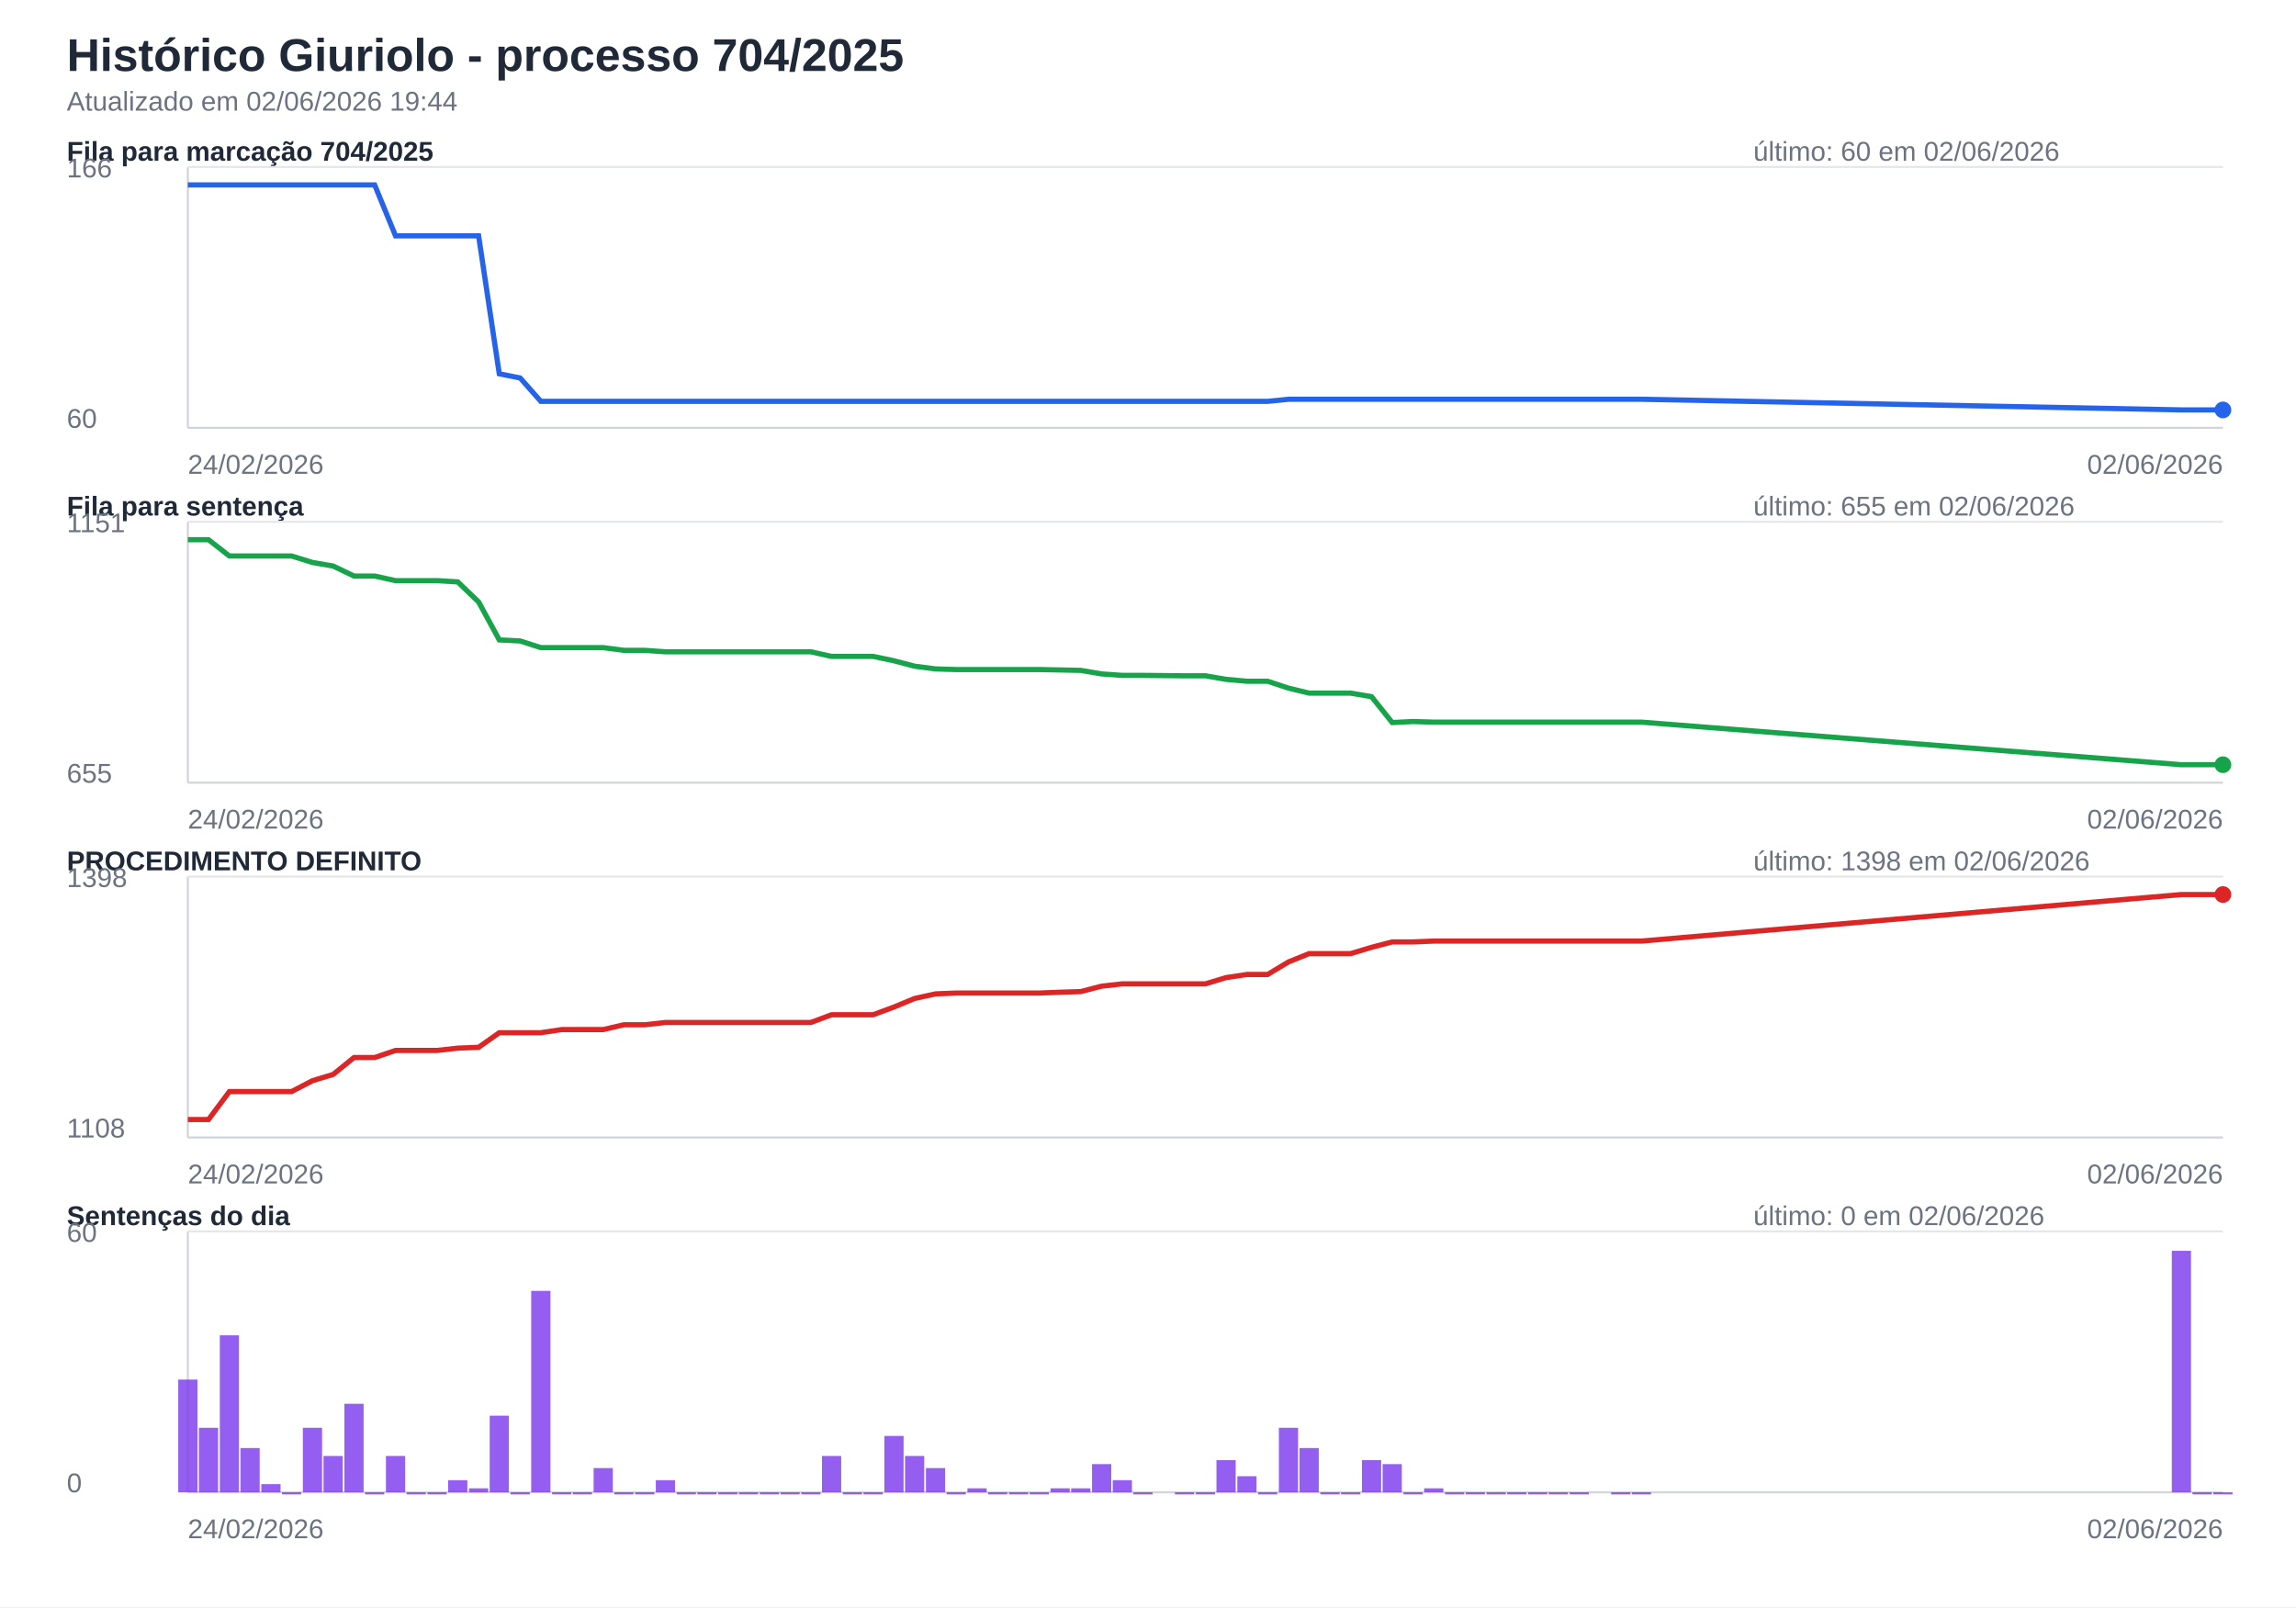
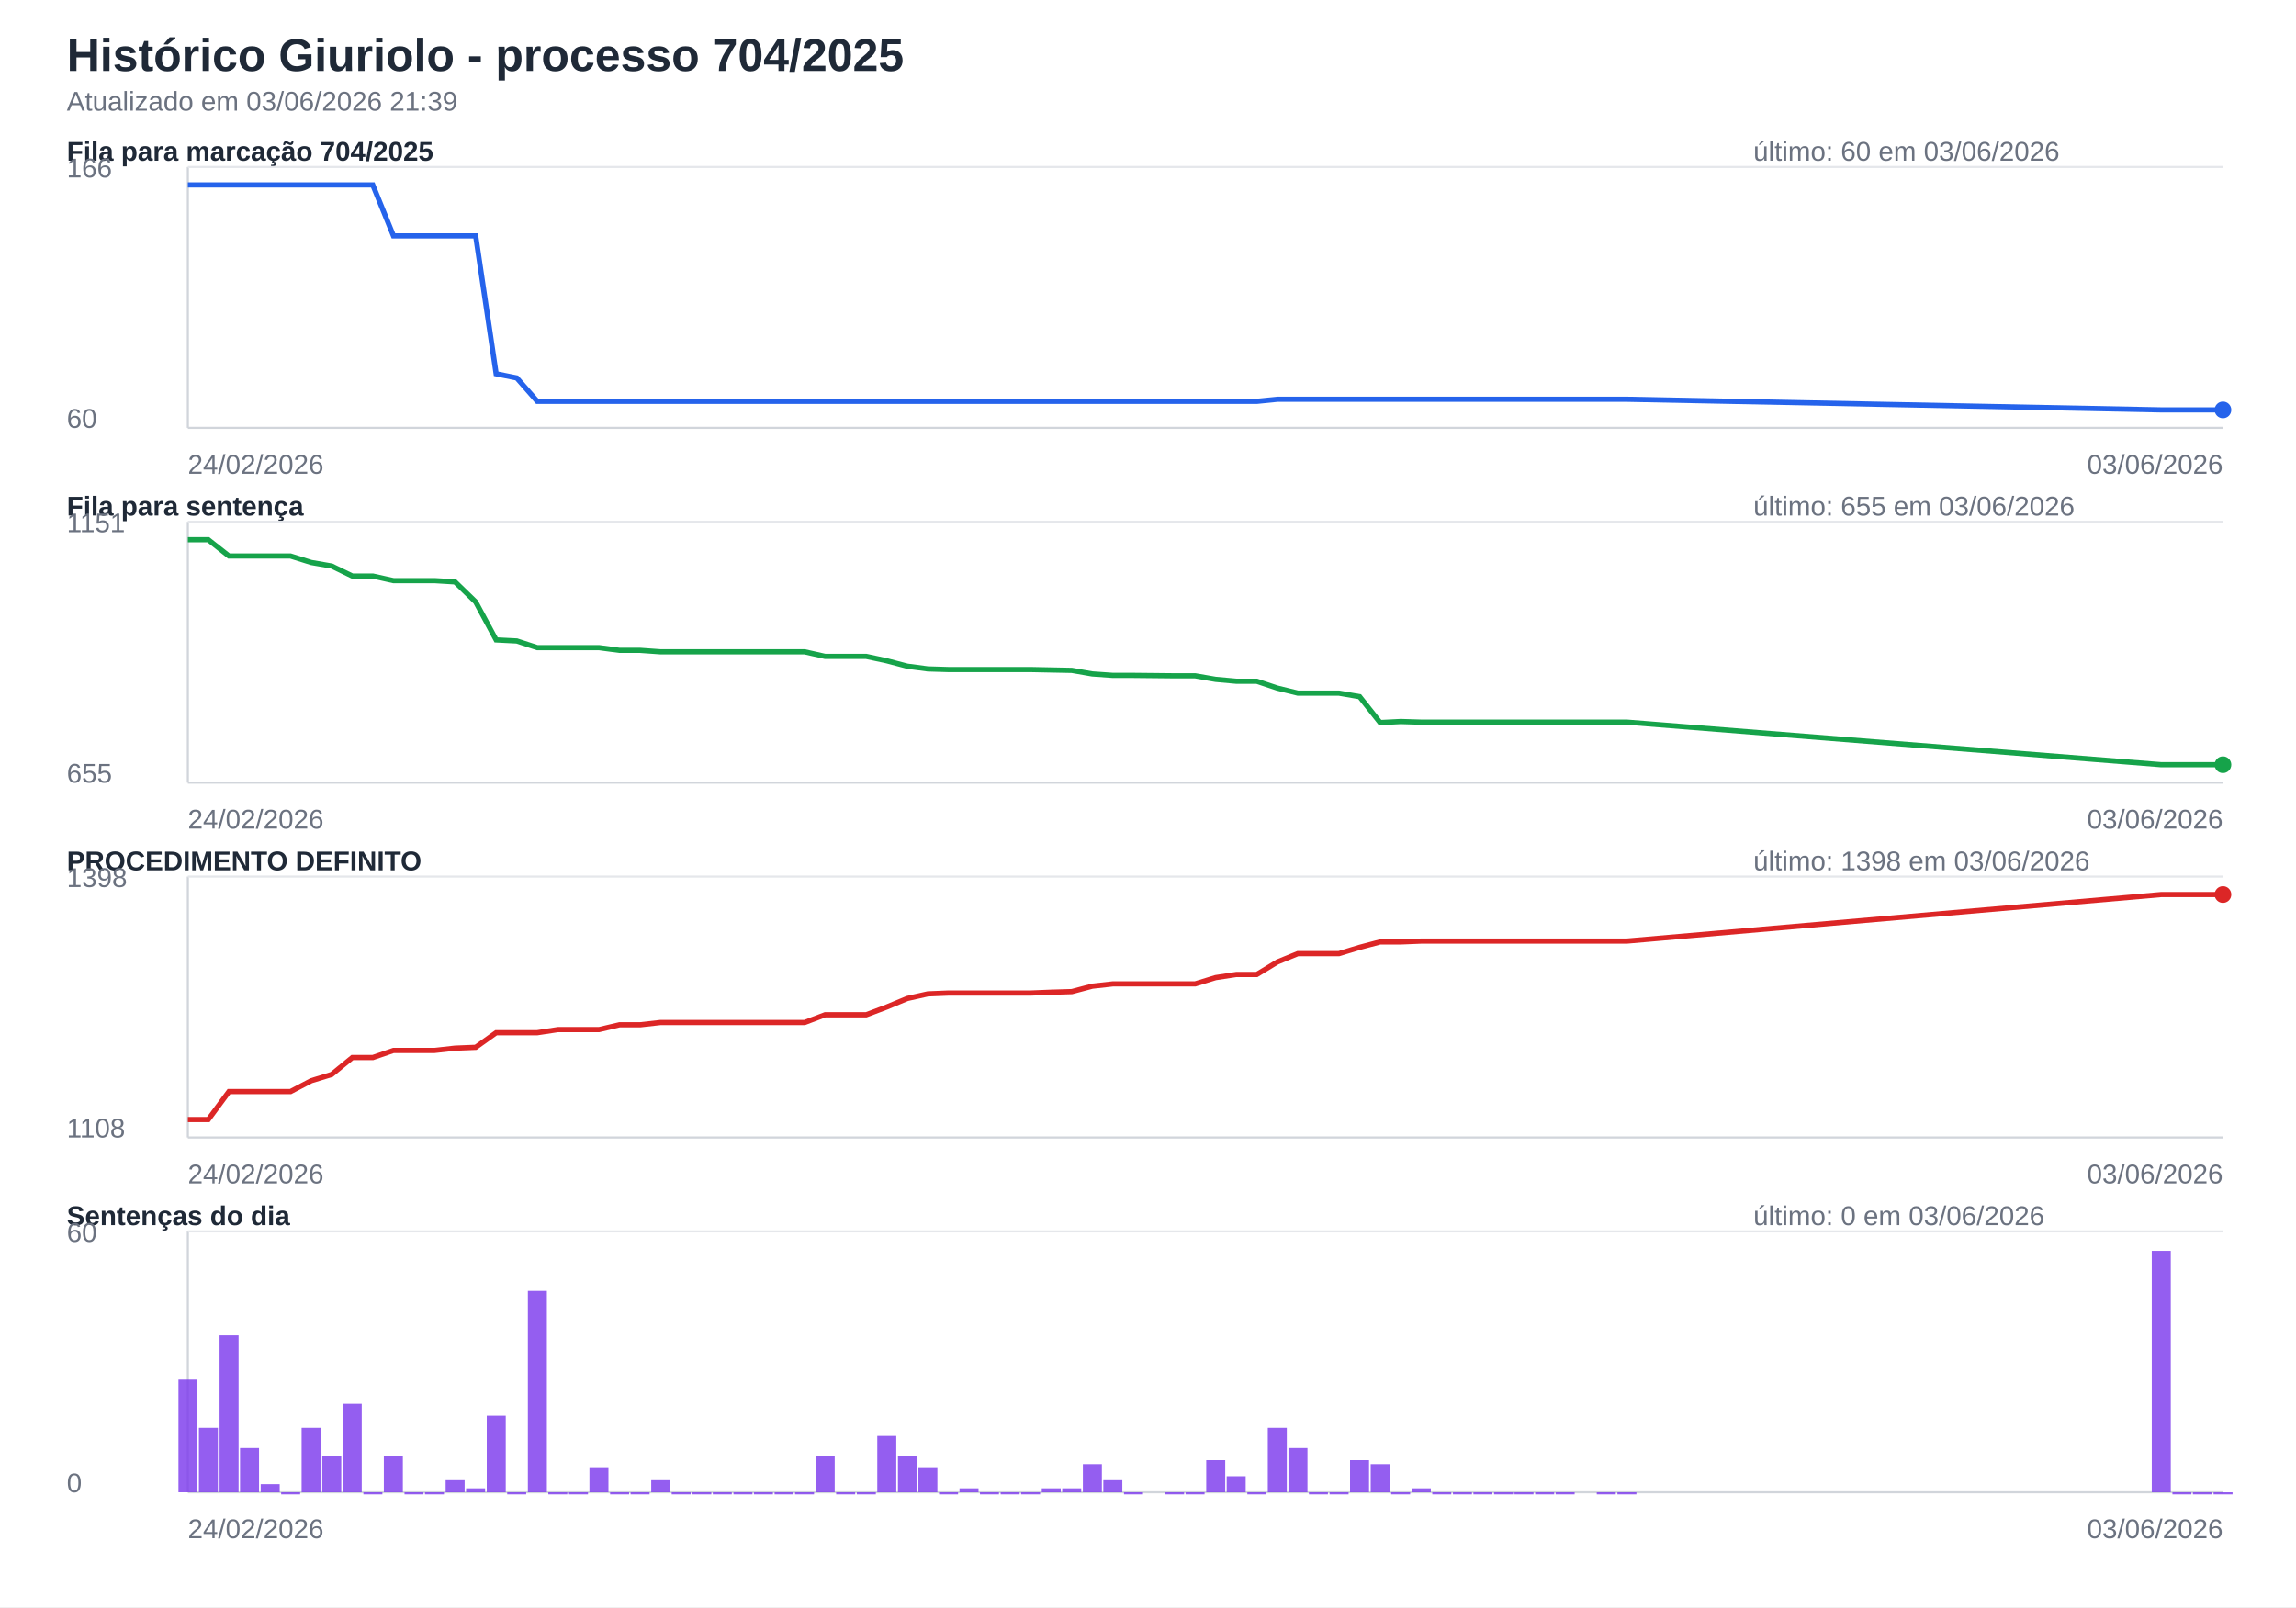
<svg xmlns="http://www.w3.org/2000/svg" width="1100" height="770" viewBox="0 0 1100 770">
  <rect width="100%" height="100%" fill="#ffffff" />
  <style>text{font-family:Segoe UI,Arial,sans-serif;font-size:13px;fill:#1f2937}.titulo{font-size:22px;font-weight:700}.sub{fill:#6b7280}.eixo{stroke:#d1d5db;stroke-width:1}.grade{stroke:#e5e7eb;stroke-width:1}.linha{fill:none;stroke-width:2.5}.barra{opacity:.82}</style>
  <text class="titulo" x="32" y="34">Histórico Giuriolo - processo 704/2025</text>
-   <text class="sub" x="32" y="53">Atualizado em 02/06/2026 19:44</text>
+   <text class="sub" x="32" y="53">Atualizado em 03/06/2026 21:39</text>
  <text x="32" y="77" font-weight="700">Fila para marcação 704/2025</text>
-   <text class="sub" x="840" y="77">último: 60 em 02/06/2026</text>
+   <text class="sub" x="840" y="77">último: 60 em 03/06/2026</text>
  <line class="eixo" x1="90" y1="205" x2="1065" y2="205" />
  <line class="eixo" x1="90" y1="80" x2="90" y2="205" />
  <line class="grade" x1="90" y1="80" x2="1065" y2="80" />
  <text class="sub" x="32" y="85">166</text>
  <text class="sub" x="32" y="205">60</text>
-   <path class="linha" stroke="#2563eb" d="M90.0,88.6 L99.9,88.6 L109.9,88.6 L119.8,88.6 L129.8,88.6 L139.7,88.6 L149.7,88.6 L159.6,88.6 L169.6,88.6 L179.5,88.6 L189.5,113.0 L199.4,113.0 L209.4,113.0 L219.3,113.0 L229.3,113.0 L239.2,179.1 L249.2,181.1 L259.1,192.3 L269.1,192.3 L279.0,192.3 L289.0,192.3 L298.9,192.3 L308.9,192.3 L318.8,192.3 L328.8,192.3 L338.7,192.3 L348.7,192.3 L358.6,192.3 L368.6,192.3 L378.5,192.3 L388.5,192.3 L398.4,192.3 L408.4,192.3 L418.3,192.3 L428.3,192.3 L438.2,192.3 L448.2,192.3 L458.1,192.3 L468.1,192.3 L478.0,192.3 L488.0,192.3 L497.9,192.3 L507.9,192.3 L517.8,192.3 L527.8,192.3 L537.7,192.3 L547.7,192.3 L567.6,192.3 L577.5,192.3 L587.4,192.3 L597.4,192.3 L607.3,192.3 L617.3,191.3 L627.2,191.3 L637.2,191.3 L647.1,191.3 L657.1,191.3 L667.0,191.3 L677.0,191.3 L686.9,191.3 L696.9,191.3 L706.8,191.3 L716.8,191.3 L726.7,191.3 L736.7,191.3 L746.6,191.3 L756.6,191.3 L776.5,191.3 L786.4,191.3 L1045.1,196.4 L1055.1,196.4 L1065.0,196.4" />
+   <path class="linha" stroke="#2563eb" d="M90.0,88.6 L99.8,88.6 L109.7,88.6 L119.5,88.6 L129.4,88.6 L139.2,88.6 L149.1,88.6 L158.9,88.6 L168.8,88.6 L178.6,88.6 L188.5,113.0 L198.3,113.0 L208.2,113.0 L218.0,113.0 L227.9,113.0 L237.7,179.1 L247.6,181.1 L257.4,192.3 L267.3,192.3 L277.1,192.3 L287.0,192.3 L296.8,192.3 L306.7,192.3 L316.5,192.3 L326.4,192.3 L336.2,192.3 L346.1,192.3 L355.9,192.3 L365.8,192.3 L375.6,192.3 L385.5,192.3 L395.3,192.3 L405.2,192.3 L415.0,192.3 L424.8,192.3 L434.7,192.3 L444.5,192.3 L454.4,192.3 L464.2,192.3 L474.1,192.3 L483.9,192.3 L493.8,192.3 L503.6,192.3 L513.5,192.3 L523.3,192.3 L533.2,192.3 L543.0,192.3 L562.7,192.3 L572.6,192.3 L582.4,192.3 L592.3,192.3 L602.1,192.3 L612.0,191.3 L621.8,191.3 L631.7,191.3 L641.5,191.3 L651.4,191.3 L661.2,191.3 L671.1,191.3 L680.9,191.3 L690.8,191.3 L700.6,191.3 L710.5,191.3 L720.3,191.3 L730.2,191.3 L740.0,191.3 L749.8,191.3 L769.5,191.3 L779.4,191.3 L1035.5,196.4 L1045.3,196.4 L1055.2,196.4 L1065.0,196.4" />
  <circle cx="1065.0" cy="196.4" r="4" fill="#2563eb" />
  <text class="sub" x="90" y="227">24/02/2026</text>
-   <text class="sub" text-anchor="end" x="1065" y="227">02/06/2026</text>
+   <text class="sub" text-anchor="end" x="1065" y="227">03/06/2026</text>
  <text x="32" y="247" font-weight="700">Fila para sentença</text>
-   <text class="sub" x="840" y="247">último: 655 em 02/06/2026</text>
+   <text class="sub" x="840" y="247">último: 655 em 03/06/2026</text>
  <line class="eixo" x1="90" y1="375" x2="1065" y2="375" />
  <line class="eixo" x1="90" y1="250" x2="90" y2="375" />
  <line class="grade" x1="90" y1="250" x2="1065" y2="250" />
  <text class="sub" x="32" y="255">1151</text>
  <text class="sub" x="32" y="375">655</text>
-   <path class="linha" stroke="#16a34a" d="M90.0,258.6 L99.9,258.6 L109.9,266.4 L119.8,266.4 L129.8,266.4 L139.7,266.4 L149.7,269.5 L159.6,271.2 L169.6,276.0 L179.5,276.0 L189.5,278.2 L199.4,278.2 L209.4,278.2 L219.3,278.8 L229.3,288.4 L239.2,306.6 L249.2,307.1 L259.1,310.3 L269.1,310.3 L279.0,310.3 L289.0,310.3 L298.9,311.6 L308.9,311.6 L318.8,312.3 L328.8,312.3 L338.7,312.3 L348.7,312.3 L358.6,312.3 L368.6,312.3 L378.5,312.3 L388.5,312.3 L398.4,314.5 L408.4,314.5 L418.3,314.5 L428.3,316.6 L438.2,319.2 L448.2,320.5 L458.1,320.8 L468.1,320.8 L478.0,320.8 L488.0,320.8 L497.9,320.8 L507.9,321.0 L517.8,321.2 L527.8,322.9 L537.7,323.6 L547.7,323.6 L567.6,323.8 L577.5,323.8 L587.4,325.5 L597.4,326.4 L607.3,326.4 L617.3,329.7 L627.2,332.1 L637.2,332.1 L647.1,332.1 L657.1,333.8 L667.0,346.2 L677.0,345.7 L686.9,346.0 L696.9,346.0 L706.8,346.0 L716.8,346.0 L726.7,346.0 L736.7,346.0 L746.6,346.0 L756.6,346.0 L776.5,346.0 L786.4,346.0 L1045.1,366.4 L1055.1,366.4 L1065.0,366.4" />
+   <path class="linha" stroke="#16a34a" d="M90.0,258.6 L99.8,258.6 L109.7,266.4 L119.5,266.4 L129.4,266.4 L139.2,266.4 L149.1,269.5 L158.9,271.2 L168.8,276.0 L178.6,276.0 L188.5,278.2 L198.3,278.2 L208.2,278.2 L218.0,278.8 L227.9,288.4 L237.7,306.6 L247.6,307.1 L257.4,310.3 L267.3,310.3 L277.1,310.3 L287.0,310.3 L296.8,311.6 L306.7,311.6 L316.5,312.3 L326.4,312.3 L336.2,312.3 L346.1,312.3 L355.9,312.3 L365.8,312.3 L375.6,312.3 L385.5,312.3 L395.3,314.5 L405.2,314.5 L415.0,314.5 L424.8,316.6 L434.7,319.2 L444.5,320.5 L454.4,320.8 L464.2,320.8 L474.1,320.8 L483.9,320.8 L493.8,320.8 L503.6,321.0 L513.5,321.2 L523.3,322.9 L533.2,323.6 L543.0,323.6 L562.7,323.8 L572.6,323.8 L582.4,325.5 L592.3,326.4 L602.1,326.4 L612.0,329.7 L621.8,332.1 L631.7,332.1 L641.5,332.1 L651.4,333.8 L661.2,346.2 L671.1,345.7 L680.9,346.0 L690.8,346.0 L700.6,346.0 L710.5,346.0 L720.3,346.0 L730.2,346.0 L740.0,346.0 L749.8,346.0 L769.5,346.0 L779.4,346.0 L1035.5,366.4 L1045.3,366.4 L1055.2,366.4 L1065.0,366.4" />
  <circle cx="1065.0" cy="366.4" r="4" fill="#16a34a" />
  <text class="sub" x="90" y="397">24/02/2026</text>
-   <text class="sub" text-anchor="end" x="1065" y="397">02/06/2026</text>
+   <text class="sub" text-anchor="end" x="1065" y="397">03/06/2026</text>
  <text x="32" y="417" font-weight="700">PROCEDIMENTO DEFINITO</text>
-   <text class="sub" x="840" y="417">último: 1398 em 02/06/2026</text>
+   <text class="sub" x="840" y="417">último: 1398 em 03/06/2026</text>
  <line class="eixo" x1="90" y1="545" x2="1065" y2="545" />
  <line class="eixo" x1="90" y1="420" x2="90" y2="545" />
  <line class="grade" x1="90" y1="420" x2="1065" y2="420" />
  <text class="sub" x="32" y="425">1398</text>
  <text class="sub" x="32" y="545">1108</text>
-   <path class="linha" stroke="#dc2626" d="M90.0,536.4 L99.9,536.4 L109.9,523.0 L119.8,523.0 L129.8,523.0 L139.7,523.0 L149.7,517.8 L159.6,514.8 L169.6,506.7 L179.5,506.7 L189.5,503.3 L199.4,503.3 L209.4,503.3 L219.3,502.2 L229.3,501.8 L239.2,494.8 L249.2,494.8 L259.1,494.8 L269.1,493.3 L279.0,493.3 L289.0,493.3 L298.9,491.0 L308.9,491.0 L318.8,489.9 L328.8,489.9 L338.7,489.9 L348.7,489.9 L358.6,489.9 L368.6,489.9 L378.5,489.9 L388.5,489.9 L398.4,486.2 L408.4,486.2 L418.3,486.2 L428.3,482.5 L438.2,478.4 L448.2,476.2 L458.1,475.8 L468.1,475.8 L478.0,475.8 L488.0,475.8 L497.9,475.8 L507.9,475.4 L517.8,475.1 L527.8,472.5 L537.7,471.4 L547.7,471.4 L567.6,471.4 L577.5,471.4 L587.4,468.4 L597.4,466.9 L607.3,466.9 L617.3,460.9 L627.2,456.9 L637.2,456.9 L647.1,456.9 L657.1,453.9 L667.0,451.3 L677.0,451.3 L686.9,450.9 L696.9,450.9 L706.8,450.9 L716.8,450.9 L726.7,450.9 L736.7,450.9 L746.6,450.9 L756.6,450.9 L776.5,450.9 L786.4,450.9 L1045.1,428.6 L1055.1,428.6 L1065.0,428.6" />
+   <path class="linha" stroke="#dc2626" d="M90.0,536.4 L99.8,536.4 L109.7,523.0 L119.5,523.0 L129.4,523.0 L139.2,523.0 L149.1,517.8 L158.9,514.8 L168.8,506.7 L178.6,506.7 L188.5,503.3 L198.3,503.3 L208.2,503.3 L218.0,502.2 L227.9,501.8 L237.7,494.8 L247.6,494.8 L257.4,494.8 L267.3,493.3 L277.1,493.3 L287.0,493.3 L296.8,491.0 L306.7,491.0 L316.5,489.9 L326.4,489.9 L336.2,489.9 L346.1,489.9 L355.9,489.9 L365.8,489.9 L375.6,489.9 L385.5,489.9 L395.3,486.2 L405.2,486.2 L415.0,486.2 L424.8,482.5 L434.7,478.4 L444.5,476.2 L454.4,475.8 L464.2,475.8 L474.1,475.8 L483.9,475.8 L493.8,475.8 L503.6,475.4 L513.5,475.1 L523.3,472.5 L533.2,471.4 L543.0,471.4 L562.7,471.4 L572.6,471.4 L582.4,468.4 L592.3,466.9 L602.1,466.9 L612.0,460.9 L621.8,456.9 L631.7,456.9 L641.5,456.9 L651.4,453.9 L661.2,451.3 L671.1,451.3 L680.9,450.9 L690.8,450.9 L700.6,450.9 L710.5,450.9 L720.3,450.9 L730.2,450.9 L740.0,450.9 L749.8,450.9 L769.5,450.9 L779.4,450.9 L1035.5,428.6 L1045.3,428.6 L1055.2,428.6 L1065.0,428.6" />
  <circle cx="1065.0" cy="428.6" r="4" fill="#dc2626" />
  <text class="sub" x="90" y="567">24/02/2026</text>
-   <text class="sub" text-anchor="end" x="1065" y="567">02/06/2026</text>
+   <text class="sub" text-anchor="end" x="1065" y="567">03/06/2026</text>
  <text x="32" y="587" font-weight="700">Sentenças do dia</text>
-   <text class="sub" x="840" y="587">último: 0 em 02/06/2026</text>
+   <text class="sub" x="840" y="587">último: 0 em 03/06/2026</text>
  <line class="eixo" x1="90" y1="715" x2="1065" y2="715" />
  <line class="eixo" x1="90" y1="590" x2="90" y2="715" />
  <line class="grade" x1="90" y1="590" x2="1065" y2="590" />
  <text class="sub" x="32" y="595">60</text>
  <text class="sub" x="32" y="715">0</text>
-   <rect class="barra" x="85.4" y="661.0" width="9.2" height="54.0" fill="#7c3aed" />
-   <rect class="barra" x="95.3" y="684.1" width="9.2" height="30.9" fill="#7c3aed" />
-   <rect class="barra" x="105.3" y="639.8" width="9.2" height="75.2" fill="#7c3aed" />
-   <rect class="barra" x="115.2" y="693.8" width="9.2" height="21.2" fill="#7c3aed" />
-   <rect class="barra" x="125.2" y="711.1" width="9.2" height="3.9" fill="#7c3aed" />
-   <rect class="barra" x="135.1" y="715.0" width="9.2" height="1.0" fill="#7c3aed" />
-   <rect class="barra" x="145.1" y="684.1" width="9.2" height="30.9" fill="#7c3aed" />
-   <rect class="barra" x="155.0" y="697.6" width="9.2" height="17.4" fill="#7c3aed" />
-   <rect class="barra" x="165.0" y="672.6" width="9.2" height="42.4" fill="#7c3aed" />
-   <rect class="barra" x="174.9" y="715.0" width="9.2" height="1.0" fill="#7c3aed" />
-   <rect class="barra" x="184.9" y="697.6" width="9.2" height="17.4" fill="#7c3aed" />
-   <rect class="barra" x="194.8" y="715.0" width="9.2" height="1.0" fill="#7c3aed" />
-   <rect class="barra" x="204.8" y="715.0" width="9.2" height="1.0" fill="#7c3aed" />
-   <rect class="barra" x="214.7" y="709.2" width="9.2" height="5.8" fill="#7c3aed" />
-   <rect class="barra" x="224.7" y="713.1" width="9.2" height="1.9" fill="#7c3aed" />
-   <rect class="barra" x="234.6" y="678.3" width="9.2" height="36.7" fill="#7c3aed" />
-   <rect class="barra" x="244.6" y="715.0" width="9.2" height="1.0" fill="#7c3aed" />
-   <rect class="barra" x="254.5" y="618.5" width="9.2" height="96.5" fill="#7c3aed" />
-   <rect class="barra" x="264.5" y="715.0" width="9.2" height="1.0" fill="#7c3aed" />
-   <rect class="barra" x="274.4" y="715.0" width="9.2" height="1.0" fill="#7c3aed" />
-   <rect class="barra" x="284.4" y="703.4" width="9.2" height="11.6" fill="#7c3aed" />
-   <rect class="barra" x="294.3" y="715.0" width="9.2" height="1.0" fill="#7c3aed" />
-   <rect class="barra" x="304.3" y="715.0" width="9.2" height="1.0" fill="#7c3aed" />
-   <rect class="barra" x="314.2" y="709.2" width="9.2" height="5.8" fill="#7c3aed" />
-   <rect class="barra" x="324.2" y="715.0" width="9.2" height="1.0" fill="#7c3aed" />
-   <rect class="barra" x="334.1" y="715.0" width="9.2" height="1.0" fill="#7c3aed" />
-   <rect class="barra" x="344.1" y="715.0" width="9.2" height="1.0" fill="#7c3aed" />
-   <rect class="barra" x="354.0" y="715.0" width="9.2" height="1.0" fill="#7c3aed" />
-   <rect class="barra" x="364.0" y="715.0" width="9.2" height="1.0" fill="#7c3aed" />
-   <rect class="barra" x="373.9" y="715.0" width="9.2" height="1.0" fill="#7c3aed" />
-   <rect class="barra" x="383.9" y="715.0" width="9.2" height="1.0" fill="#7c3aed" />
-   <rect class="barra" x="393.8" y="697.6" width="9.2" height="17.4" fill="#7c3aed" />
-   <rect class="barra" x="403.8" y="715.0" width="9.2" height="1.0" fill="#7c3aed" />
-   <rect class="barra" x="413.7" y="715.0" width="9.2" height="1.0" fill="#7c3aed" />
-   <rect class="barra" x="423.7" y="688.0" width="9.2" height="27.0" fill="#7c3aed" />
-   <rect class="barra" x="433.6" y="697.6" width="9.2" height="17.4" fill="#7c3aed" />
-   <rect class="barra" x="443.6" y="703.4" width="9.2" height="11.6" fill="#7c3aed" />
-   <rect class="barra" x="453.5" y="715.0" width="9.2" height="1.0" fill="#7c3aed" />
-   <rect class="barra" x="463.5" y="713.1" width="9.2" height="1.9" fill="#7c3aed" />
-   <rect class="barra" x="473.4" y="715.0" width="9.2" height="1.0" fill="#7c3aed" />
-   <rect class="barra" x="483.4" y="715.0" width="9.2" height="1.0" fill="#7c3aed" />
-   <rect class="barra" x="493.3" y="715.0" width="9.2" height="1.0" fill="#7c3aed" />
-   <rect class="barra" x="503.3" y="713.1" width="9.2" height="1.9" fill="#7c3aed" />
-   <rect class="barra" x="513.2" y="713.1" width="9.2" height="1.9" fill="#7c3aed" />
-   <rect class="barra" x="523.2" y="701.5" width="9.2" height="13.5" fill="#7c3aed" />
-   <rect class="barra" x="533.1" y="709.2" width="9.2" height="5.8" fill="#7c3aed" />
-   <rect class="barra" x="543.0" y="715.0" width="9.2" height="1.0" fill="#7c3aed" />
-   <rect class="barra" x="562.9" y="715.0" width="9.2" height="1.0" fill="#7c3aed" />
-   <rect class="barra" x="572.9" y="715.0" width="9.2" height="1.0" fill="#7c3aed" />
-   <rect class="barra" x="582.8" y="699.6" width="9.2" height="15.4" fill="#7c3aed" />
-   <rect class="barra" x="592.8" y="707.3" width="9.2" height="7.7" fill="#7c3aed" />
-   <rect class="barra" x="602.7" y="715.0" width="9.2" height="1.0" fill="#7c3aed" />
-   <rect class="barra" x="612.7" y="684.1" width="9.2" height="30.9" fill="#7c3aed" />
-   <rect class="barra" x="622.6" y="693.8" width="9.2" height="21.2" fill="#7c3aed" />
-   <rect class="barra" x="632.6" y="715.0" width="9.2" height="1.0" fill="#7c3aed" />
-   <rect class="barra" x="642.5" y="715.0" width="9.2" height="1.0" fill="#7c3aed" />
-   <rect class="barra" x="652.5" y="699.6" width="9.2" height="15.4" fill="#7c3aed" />
-   <rect class="barra" x="662.4" y="701.5" width="9.2" height="13.5" fill="#7c3aed" />
-   <rect class="barra" x="672.4" y="715.0" width="9.2" height="1.0" fill="#7c3aed" />
-   <rect class="barra" x="682.3" y="713.1" width="9.2" height="1.9" fill="#7c3aed" />
-   <rect class="barra" x="692.3" y="715.0" width="9.2" height="1.0" fill="#7c3aed" />
-   <rect class="barra" x="702.2" y="715.0" width="9.2" height="1.0" fill="#7c3aed" />
-   <rect class="barra" x="712.2" y="715.0" width="9.2" height="1.0" fill="#7c3aed" />
-   <rect class="barra" x="722.1" y="715.0" width="9.2" height="1.0" fill="#7c3aed" />
-   <rect class="barra" x="732.1" y="715.0" width="9.2" height="1.0" fill="#7c3aed" />
-   <rect class="barra" x="742.0" y="715.0" width="9.2" height="1.0" fill="#7c3aed" />
-   <rect class="barra" x="752.0" y="715.0" width="9.2" height="1.0" fill="#7c3aed" />
-   <rect class="barra" x="771.9" y="715.0" width="9.2" height="1.0" fill="#7c3aed" />
-   <rect class="barra" x="781.8" y="715.0" width="9.2" height="1.0" fill="#7c3aed" />
-   <rect class="barra" x="1040.5" y="599.3" width="9.2" height="115.7" fill="#7c3aed" />
-   <rect class="barra" x="1050.4" y="715.0" width="9.2" height="1.0" fill="#7c3aed" />
-   <rect class="barra" x="1060.4" y="715.0" width="9.2" height="1.0" fill="#7c3aed" />
+   <rect class="barra" x="85.5" y="661.0" width="9.1" height="54.0" fill="#7c3aed" />
+   <rect class="barra" x="95.3" y="684.1" width="9.1" height="30.9" fill="#7c3aed" />
+   <rect class="barra" x="105.2" y="639.8" width="9.1" height="75.2" fill="#7c3aed" />
+   <rect class="barra" x="115.0" y="693.8" width="9.1" height="21.2" fill="#7c3aed" />
+   <rect class="barra" x="124.9" y="711.1" width="9.1" height="3.9" fill="#7c3aed" />
+   <rect class="barra" x="134.7" y="715.0" width="9.1" height="1.0" fill="#7c3aed" />
+   <rect class="barra" x="144.5" y="684.1" width="9.1" height="30.9" fill="#7c3aed" />
+   <rect class="barra" x="154.4" y="697.6" width="9.1" height="17.4" fill="#7c3aed" />
+   <rect class="barra" x="164.2" y="672.6" width="9.1" height="42.4" fill="#7c3aed" />
+   <rect class="barra" x="174.1" y="715.0" width="9.1" height="1.0" fill="#7c3aed" />
+   <rect class="barra" x="183.9" y="697.6" width="9.1" height="17.4" fill="#7c3aed" />
+   <rect class="barra" x="193.8" y="715.0" width="9.1" height="1.0" fill="#7c3aed" />
+   <rect class="barra" x="203.6" y="715.0" width="9.1" height="1.0" fill="#7c3aed" />
+   <rect class="barra" x="213.5" y="709.2" width="9.1" height="5.8" fill="#7c3aed" />
+   <rect class="barra" x="223.3" y="713.1" width="9.1" height="1.9" fill="#7c3aed" />
+   <rect class="barra" x="233.2" y="678.3" width="9.1" height="36.7" fill="#7c3aed" />
+   <rect class="barra" x="243.0" y="715.0" width="9.1" height="1.0" fill="#7c3aed" />
+   <rect class="barra" x="252.9" y="618.5" width="9.1" height="96.5" fill="#7c3aed" />
+   <rect class="barra" x="262.7" y="715.0" width="9.1" height="1.0" fill="#7c3aed" />
+   <rect class="barra" x="272.6" y="715.0" width="9.1" height="1.0" fill="#7c3aed" />
+   <rect class="barra" x="282.4" y="703.4" width="9.1" height="11.6" fill="#7c3aed" />
+   <rect class="barra" x="292.3" y="715.0" width="9.1" height="1.0" fill="#7c3aed" />
+   <rect class="barra" x="302.1" y="715.0" width="9.1" height="1.0" fill="#7c3aed" />
+   <rect class="barra" x="312.0" y="709.2" width="9.1" height="5.8" fill="#7c3aed" />
+   <rect class="barra" x="321.8" y="715.0" width="9.1" height="1.0" fill="#7c3aed" />
+   <rect class="barra" x="331.7" y="715.0" width="9.1" height="1.0" fill="#7c3aed" />
+   <rect class="barra" x="341.5" y="715.0" width="9.1" height="1.0" fill="#7c3aed" />
+   <rect class="barra" x="351.4" y="715.0" width="9.1" height="1.0" fill="#7c3aed" />
+   <rect class="barra" x="361.2" y="715.0" width="9.1" height="1.0" fill="#7c3aed" />
+   <rect class="barra" x="371.1" y="715.0" width="9.1" height="1.0" fill="#7c3aed" />
+   <rect class="barra" x="380.9" y="715.0" width="9.1" height="1.0" fill="#7c3aed" />
+   <rect class="barra" x="390.8" y="697.6" width="9.1" height="17.4" fill="#7c3aed" />
+   <rect class="barra" x="400.6" y="715.0" width="9.1" height="1.0" fill="#7c3aed" />
+   <rect class="barra" x="410.5" y="715.0" width="9.1" height="1.0" fill="#7c3aed" />
+   <rect class="barra" x="420.3" y="688.0" width="9.1" height="27.0" fill="#7c3aed" />
+   <rect class="barra" x="430.2" y="697.6" width="9.1" height="17.4" fill="#7c3aed" />
+   <rect class="barra" x="440.0" y="703.4" width="9.1" height="11.6" fill="#7c3aed" />
+   <rect class="barra" x="449.9" y="715.0" width="9.1" height="1.0" fill="#7c3aed" />
+   <rect class="barra" x="459.7" y="713.1" width="9.1" height="1.9" fill="#7c3aed" />
+   <rect class="barra" x="469.5" y="715.0" width="9.1" height="1.0" fill="#7c3aed" />
+   <rect class="barra" x="479.4" y="715.0" width="9.1" height="1.0" fill="#7c3aed" />
+   <rect class="barra" x="489.2" y="715.0" width="9.1" height="1.0" fill="#7c3aed" />
+   <rect class="barra" x="499.1" y="713.1" width="9.1" height="1.9" fill="#7c3aed" />
+   <rect class="barra" x="508.9" y="713.1" width="9.1" height="1.9" fill="#7c3aed" />
+   <rect class="barra" x="518.8" y="701.5" width="9.1" height="13.5" fill="#7c3aed" />
+   <rect class="barra" x="528.6" y="709.2" width="9.1" height="5.8" fill="#7c3aed" />
+   <rect class="barra" x="538.5" y="715.0" width="9.1" height="1.0" fill="#7c3aed" />
+   <rect class="barra" x="558.2" y="715.0" width="9.1" height="1.0" fill="#7c3aed" />
+   <rect class="barra" x="568.0" y="715.0" width="9.1" height="1.0" fill="#7c3aed" />
+   <rect class="barra" x="577.9" y="699.6" width="9.1" height="15.4" fill="#7c3aed" />
+   <rect class="barra" x="587.7" y="707.3" width="9.1" height="7.7" fill="#7c3aed" />
+   <rect class="barra" x="597.6" y="715.0" width="9.1" height="1.0" fill="#7c3aed" />
+   <rect class="barra" x="607.4" y="684.1" width="9.1" height="30.9" fill="#7c3aed" />
+   <rect class="barra" x="617.3" y="693.8" width="9.1" height="21.2" fill="#7c3aed" />
+   <rect class="barra" x="627.1" y="715.0" width="9.1" height="1.0" fill="#7c3aed" />
+   <rect class="barra" x="637.0" y="715.0" width="9.1" height="1.0" fill="#7c3aed" />
+   <rect class="barra" x="646.8" y="699.6" width="9.1" height="15.4" fill="#7c3aed" />
+   <rect class="barra" x="656.7" y="701.5" width="9.1" height="13.5" fill="#7c3aed" />
+   <rect class="barra" x="666.5" y="715.0" width="9.1" height="1.0" fill="#7c3aed" />
+   <rect class="barra" x="676.4" y="713.1" width="9.1" height="1.9" fill="#7c3aed" />
+   <rect class="barra" x="686.2" y="715.0" width="9.1" height="1.0" fill="#7c3aed" />
+   <rect class="barra" x="696.1" y="715.0" width="9.1" height="1.0" fill="#7c3aed" />
+   <rect class="barra" x="705.9" y="715.0" width="9.1" height="1.0" fill="#7c3aed" />
+   <rect class="barra" x="715.8" y="715.0" width="9.1" height="1.0" fill="#7c3aed" />
+   <rect class="barra" x="725.6" y="715.0" width="9.1" height="1.0" fill="#7c3aed" />
+   <rect class="barra" x="735.5" y="715.0" width="9.1" height="1.0" fill="#7c3aed" />
+   <rect class="barra" x="745.3" y="715.0" width="9.1" height="1.0" fill="#7c3aed" />
+   <rect class="barra" x="765.0" y="715.0" width="9.1" height="1.0" fill="#7c3aed" />
+   <rect class="barra" x="774.9" y="715.0" width="9.1" height="1.0" fill="#7c3aed" />
+   <rect class="barra" x="1030.9" y="599.3" width="9.1" height="115.7" fill="#7c3aed" />
+   <rect class="barra" x="1040.8" y="715.0" width="9.1" height="1.0" fill="#7c3aed" />
+   <rect class="barra" x="1050.6" y="715.0" width="9.1" height="1.0" fill="#7c3aed" />
+   <rect class="barra" x="1060.5" y="715.0" width="9.1" height="1.0" fill="#7c3aed" />
  <text class="sub" x="90" y="737">24/02/2026</text>
-   <text class="sub" text-anchor="end" x="1065" y="737">02/06/2026</text>
+   <text class="sub" text-anchor="end" x="1065" y="737">03/06/2026</text>
</svg>
